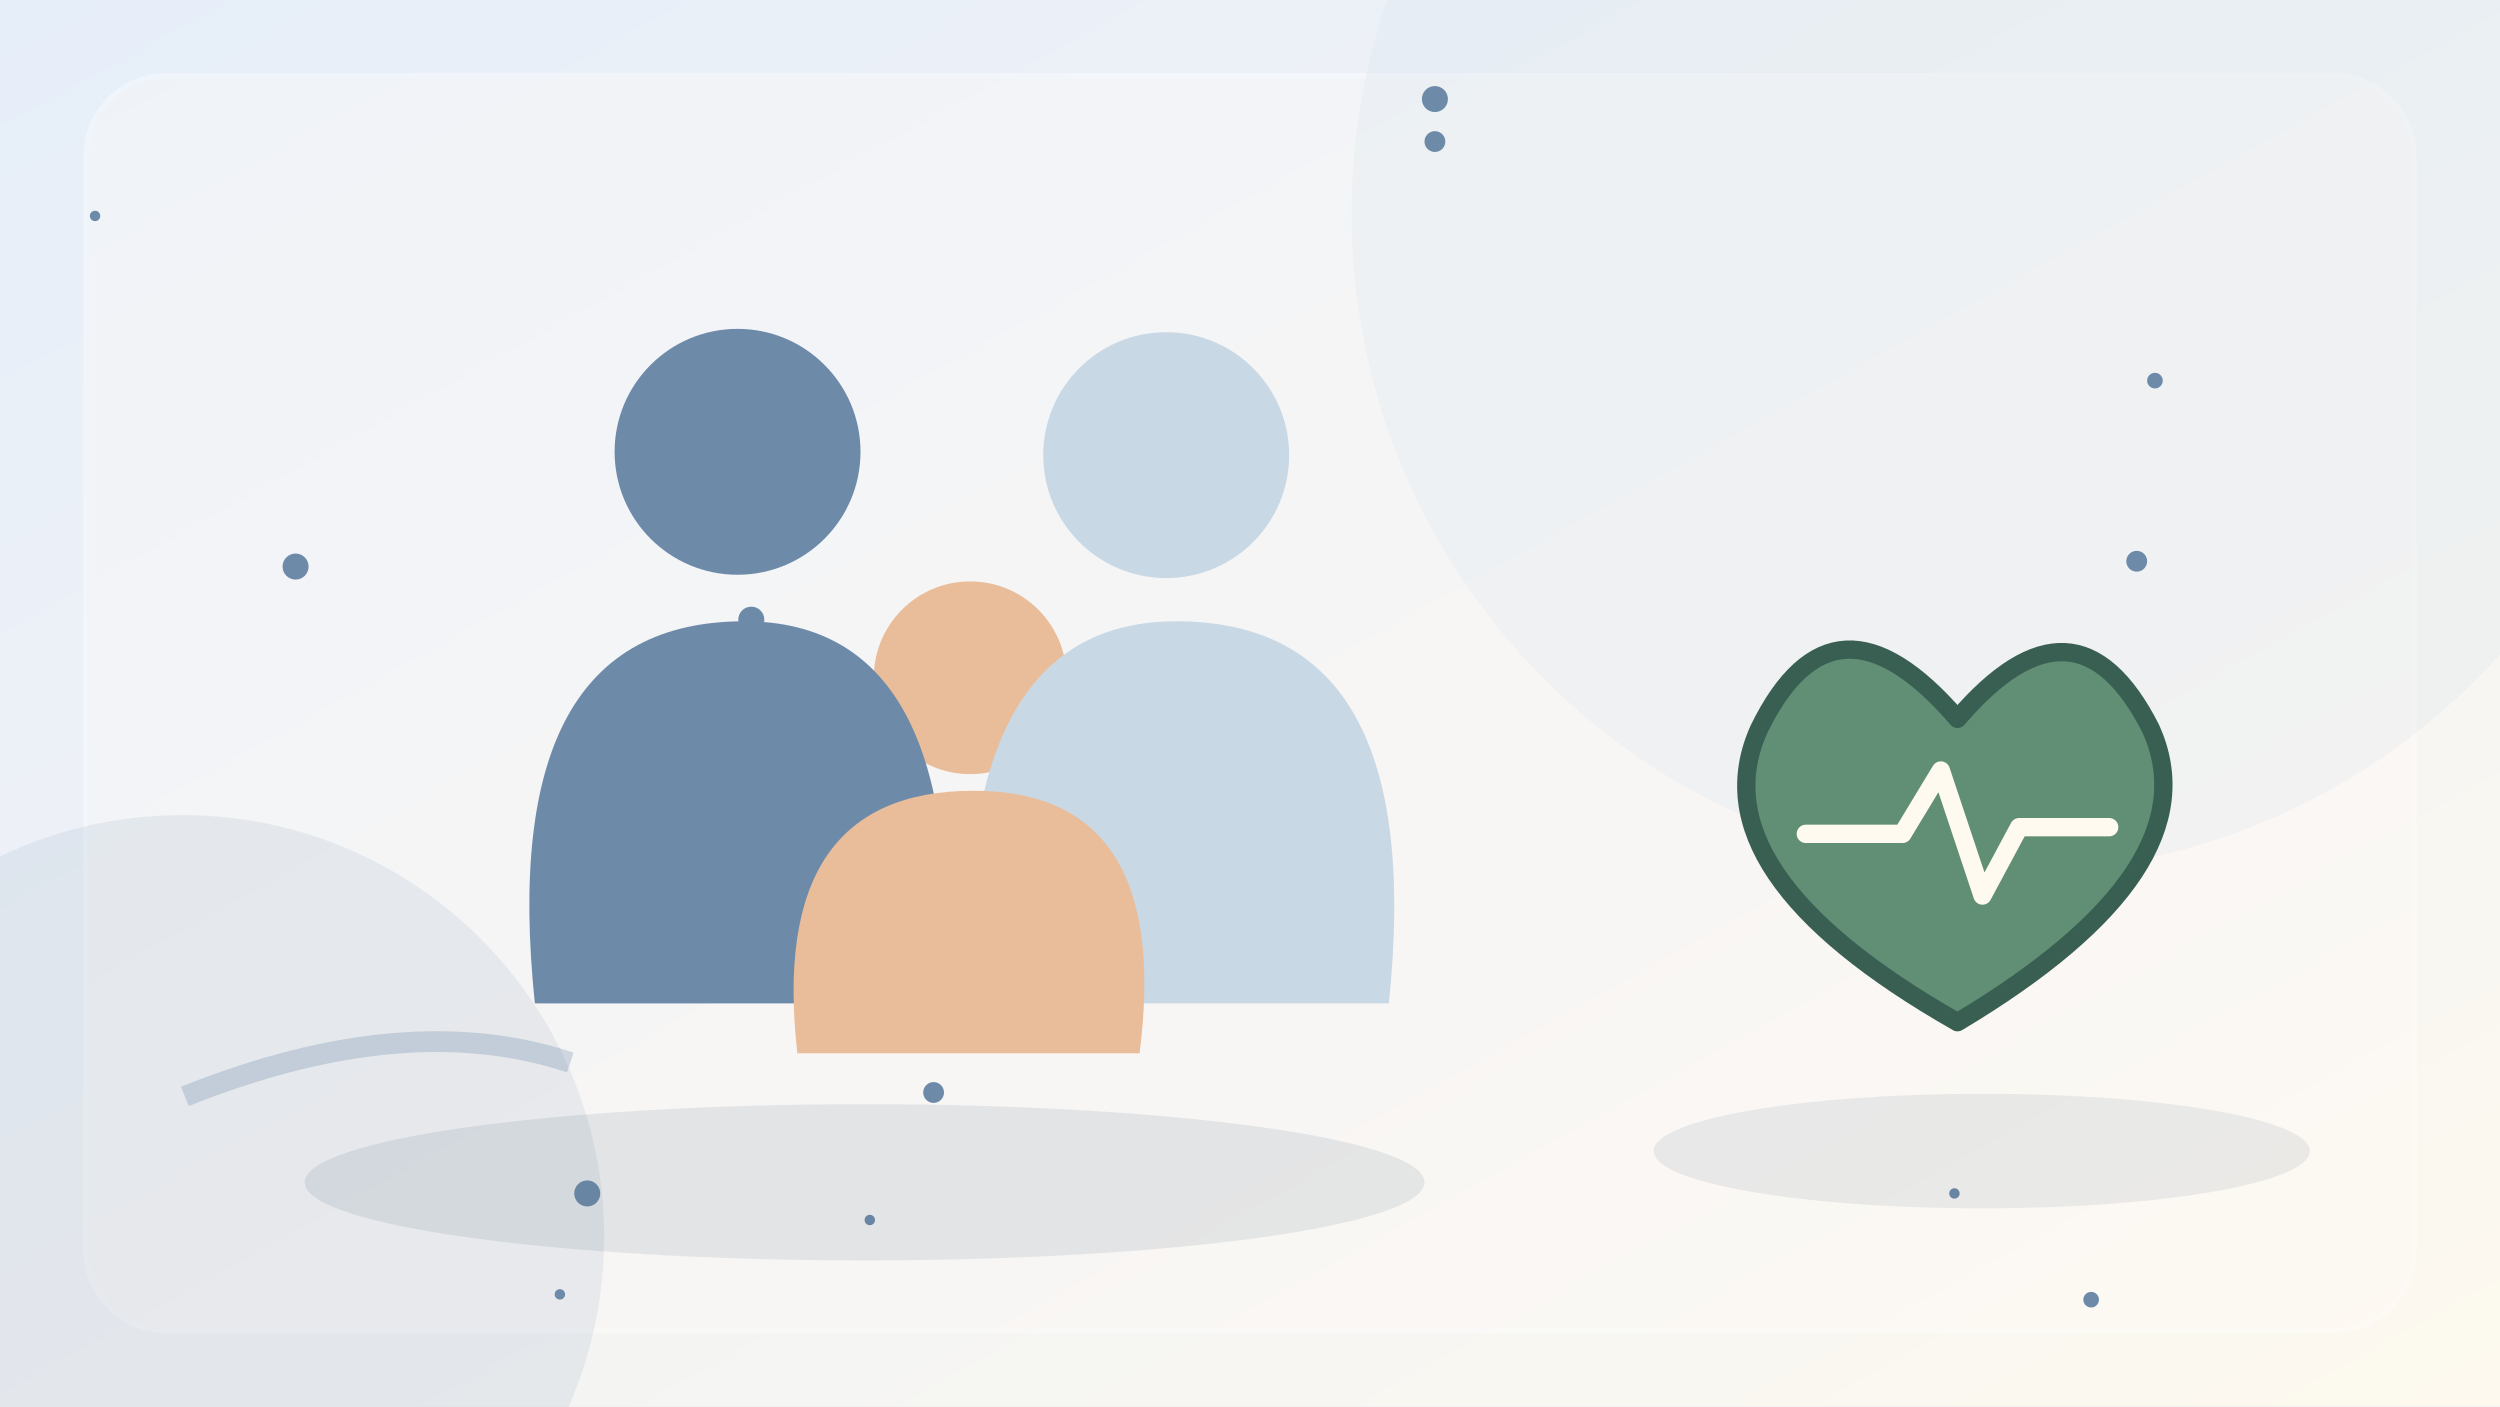
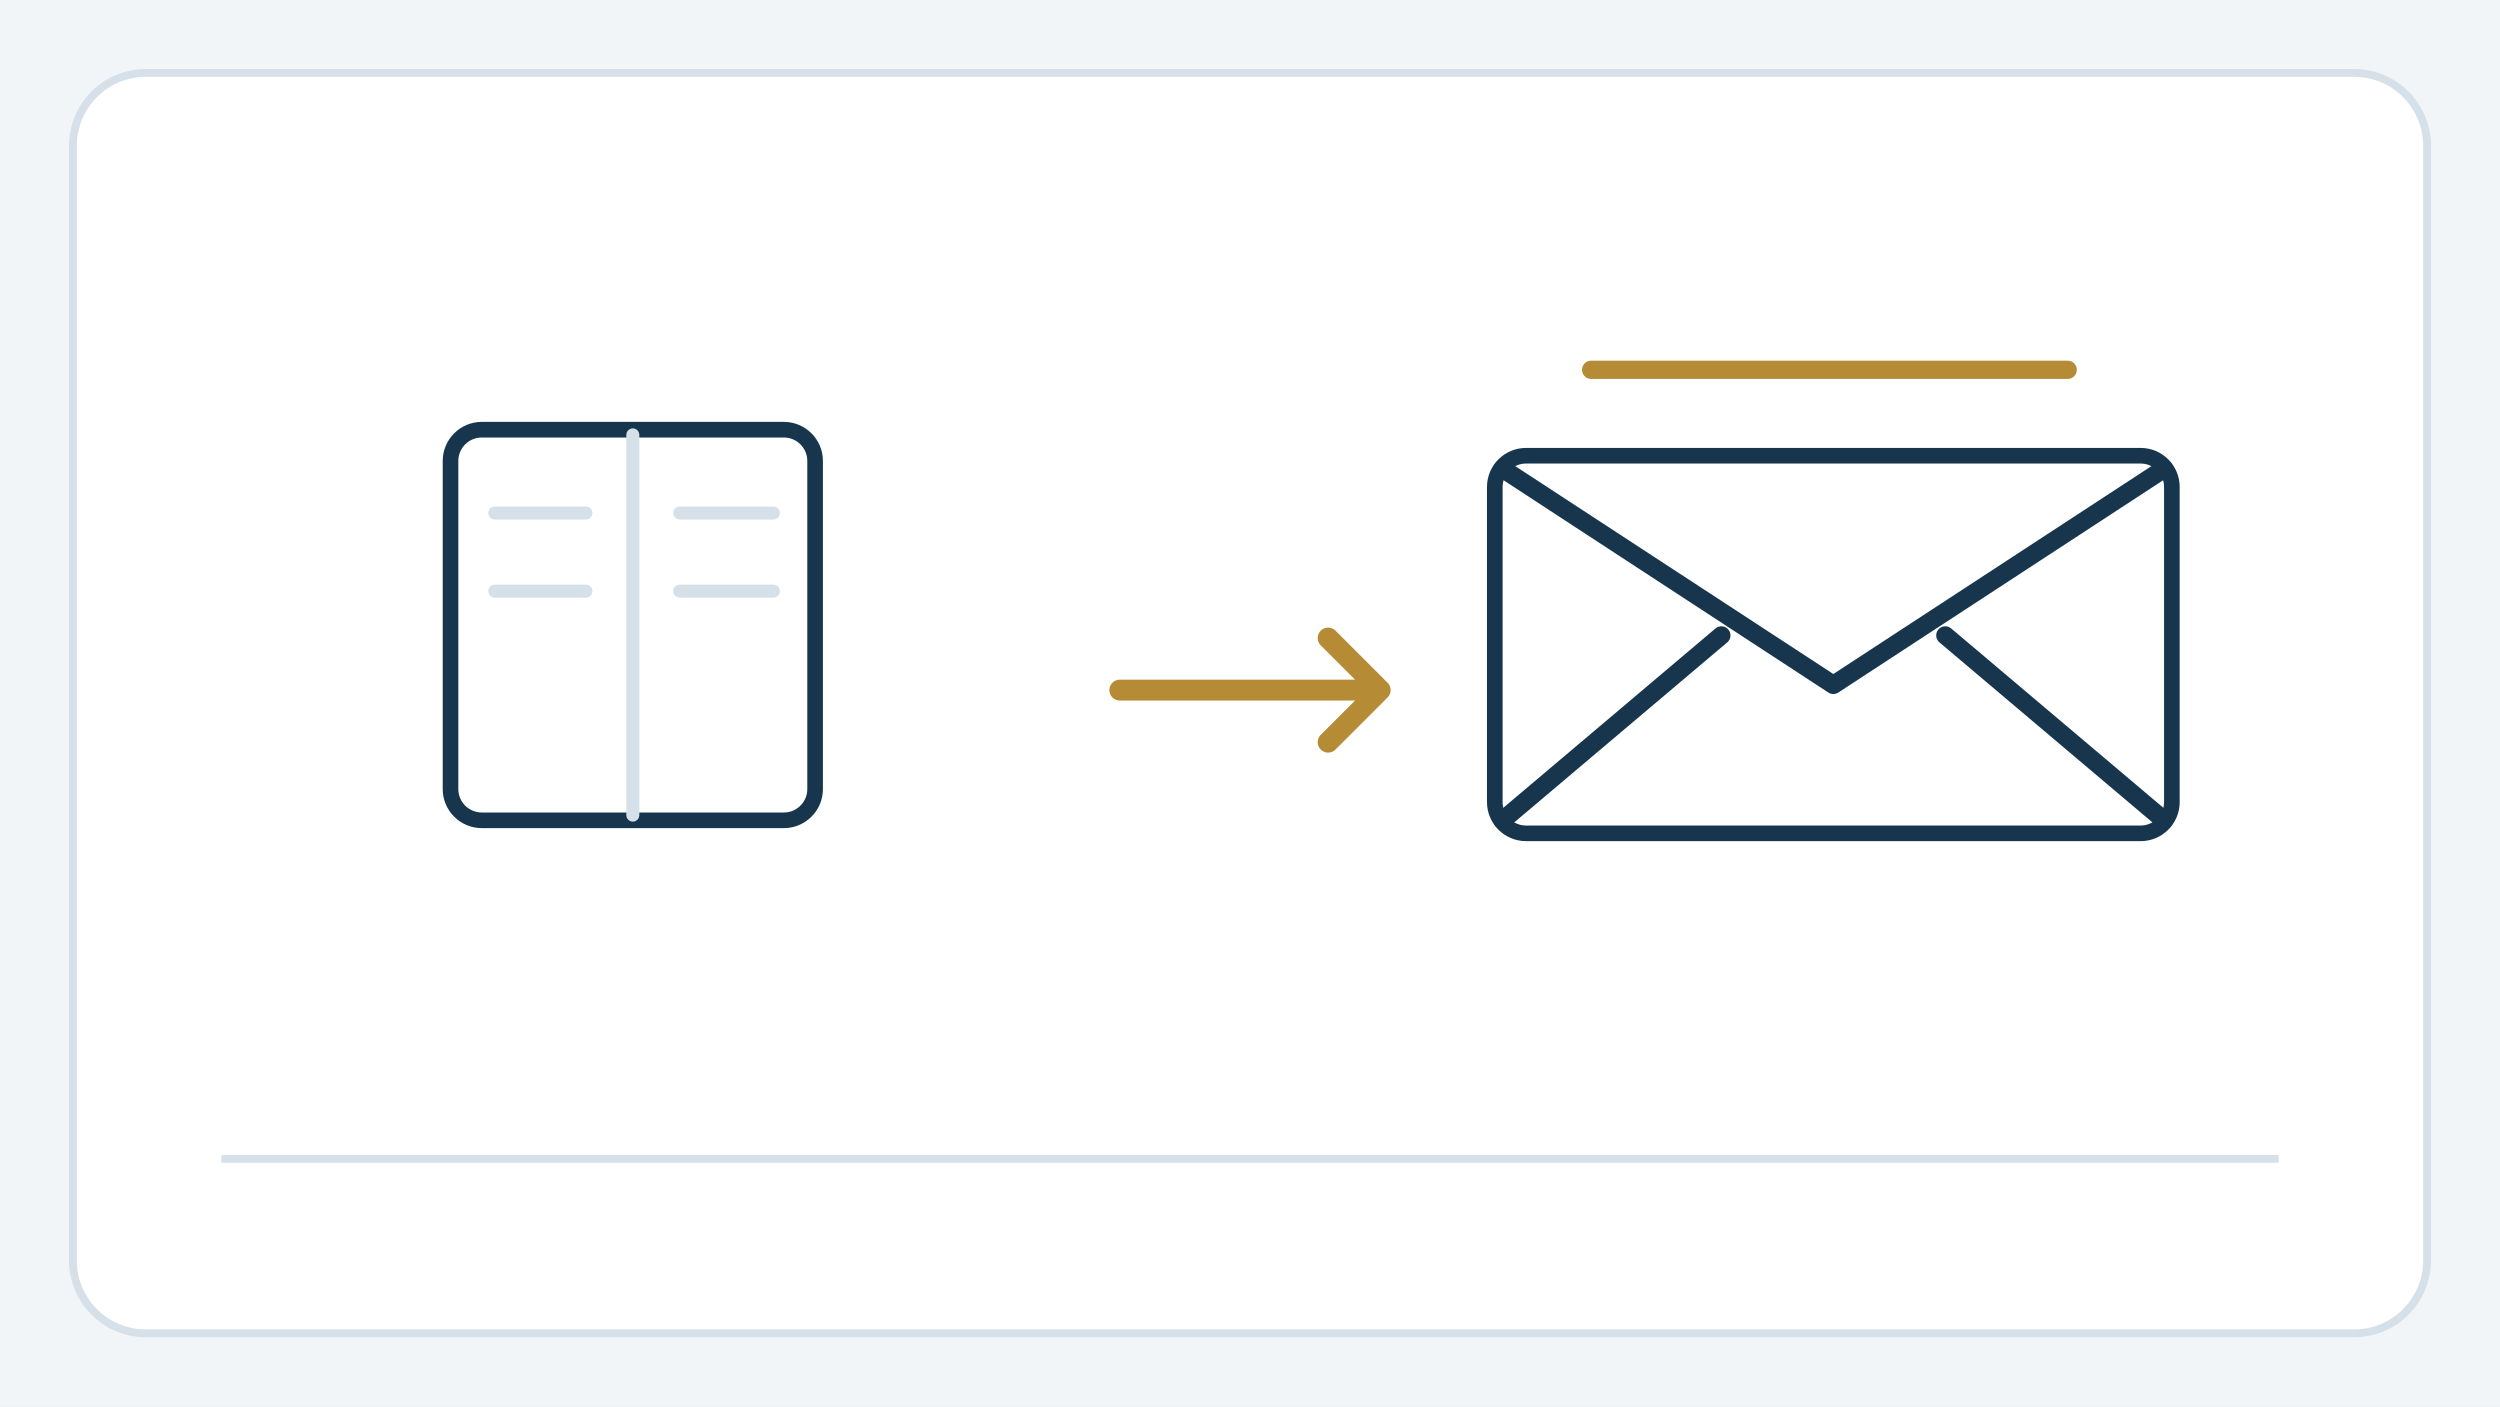
- <svg xmlns="http://www.w3.org/2000/svg" width="960" height="540" viewBox="0 0 960 540" role="img" aria-label="Autorska ilustracja: Wysłuchanie bez przekazywania decyzji">
-   <defs>
-     <linearGradient id="background" x1="0" y1="0" x2="1" y2="1">
-       <stop offset="0" stop-color="#e6eefa" />
-       <stop offset="1" stop-color="#fdf9ef" />
-     </linearGradient>
-   </defs>
-   <rect width="960" height="540" fill="url(#background)" />
-   <rect x="33" y="29" width="894" height="482" rx="31" fill="#fffaf7" opacity=".35" stroke="#fff" stroke-width="2" />
-   <circle cx="772" cy="82" r="253" fill="#c8d8e5" opacity=".16" />
-   <circle cx="70" cy="475" r="162" fill="#6d8aa9" opacity=".12" />
-   <circle cx="334" cy="468.48" r="2" fill="#6d8aa9" stroke="none" stroke-width="4" />
-   <circle cx="358.5" cy="419.52" r="4" fill="#6d8aa9" stroke="none" stroke-width="4" />
-   <circle cx="820.5" cy="215.52" r="4" fill="#6d8aa9" stroke="none" stroke-width="4" />
-   <circle cx="750.5" cy="458.28" r="2" fill="#6d8aa9" stroke="none" stroke-width="4" />
-   <circle cx="225.5" cy="458.28" r="5" fill="#6d8aa9" stroke="none" stroke-width="4" />
-   <circle cx="551" cy="54.36" r="4" fill="#6d8aa9" stroke="none" stroke-width="4" />
-   <circle cx="36.5" cy="82.92" r="2" fill="#6d8aa9" stroke="none" stroke-width="4" />
-   <circle cx="113.5" cy="217.56" r="5" fill="#6d8aa9" stroke="none" stroke-width="4" />
-   <circle cx="827.5" cy="146.16" r="3" fill="#6d8aa9" stroke="none" stroke-width="4" />
-   <circle cx="215" cy="497.04" r="2" fill="#6d8aa9" stroke="none" stroke-width="4" />
-   <circle cx="260.5" cy="342" r="4" fill="#6d8aa9" stroke="none" stroke-width="4" />
-   <circle cx="288.5" cy="237.96" r="5" fill="#6d8aa9" stroke="none" stroke-width="4" />
-   <circle cx="551" cy="38.04" r="5" fill="#6d8aa9" stroke="none" stroke-width="4" />
-   <circle cx="768" cy="301.2" r="5" fill="#6d8aa9" stroke="none" stroke-width="4" />
-   <circle cx="803" cy="499.08" r="3" fill="#6d8aa9" stroke="none" stroke-width="4" />
-   <ellipse cx="332" cy="454" rx="215" ry="30" fill="#435d78" opacity=".12" />
-   <ellipse cx="761" cy="442" rx="126" ry="22" fill="#435d78" opacity=".10" />
-   <g transform="translate(162 51) scale(1.276)">
-     <circle cx="95" cy="96" r="37" fill="#6d8aa9" stroke="none" stroke-width="4" />
-     <circle cx="224" cy="97" r="37" fill="#c8d8e5" stroke="none" stroke-width="4" />
-     <circle cx="165" cy="164" r="29" fill="#e9bd99" stroke="none" stroke-width="4" />
-     <path d="M34 262q-12-115 63-115q68 0 60 115" fill="#6d8aa9" stroke="none" stroke-width="5" stroke-linejoin="round" stroke-linecap="round" />
-     <path d="M165 262q-6-115 62-115q76 0 64 115" fill="#c8d8e5" stroke="none" stroke-width="5" stroke-linejoin="round" stroke-linecap="round" />
-     <path d="M113 277q-9-79 53-79q60 0 50 79" fill="#e9bd99" stroke="none" stroke-width="5" stroke-linejoin="round" stroke-linecap="round" />
+ <svg xmlns="http://www.w3.org/2000/svg" width="960" height="540" viewBox="0 0 960 540" role="img" aria-label="Wysłuchanie bez przekazywania decyzji — Schemat przedmiotów: książka i wiadomość">
+   <rect width="960" height="540" fill="#f1f5f8" />
+   <rect x="28" y="28" width="904" height="484" rx="28" fill="#fff" stroke="#d6e0e8" stroke-width="3" />
+   <g transform="translate(93 85)">
+     <rect x="80" y="80" width="140" height="150" rx="12" fill="#fff" stroke="#17364d" stroke-width="6" />
+     <path d="M150 82V228 M97 112H132 M168 112H204 M97 142H132 M168 142H204" fill="none" stroke="#d6e0e8" stroke-width="5" stroke-linecap="round" stroke-linejoin="round" />
  </g>
-   <g transform="translate(648 221) scale(0.640)">
-     <path d="M162 268Q4 178 43 92Q88 0 162 86Q233 3 278 92Q316 176 162 268Z" fill="#618f75" stroke="#395f52" stroke-width="11" stroke-linejoin="round" stroke-linecap="round" />
-     <path d="M71 155h58l23-38 25 75 22-41h54" fill="none" stroke="#fffaf0" stroke-width="11" stroke-linejoin="round" stroke-linecap="round" />
+   <g transform="translate(539 85)">
+     <rect x="35" y="90" width="260" height="145" rx="12" fill="#fff" stroke="#17364d" stroke-width="6" />
+     <path d="M38 95L165 178L292 95 M38 230L122 159 M292 230L208 159" fill="none" stroke="#17364d" stroke-width="7" stroke-linecap="round" stroke-linejoin="round" />
+     <path d="M72 57H255" fill="none" stroke="#b68b36" stroke-width="7" stroke-linecap="round" stroke-linejoin="round" />
  </g>
-   <path d="M71 421q85-34 148-13" fill="none" stroke="#6d8aa9" opacity=".29" stroke-width="8" />
+   <path d="M430 265H530 M510 245L530 265L510 285" fill="none" stroke="#b68b36" stroke-width="8" stroke-linecap="round" stroke-linejoin="round" />
+   <path d="M85 445H875" fill="none" stroke="#d6e0e8" stroke-width="3" />
</svg>
